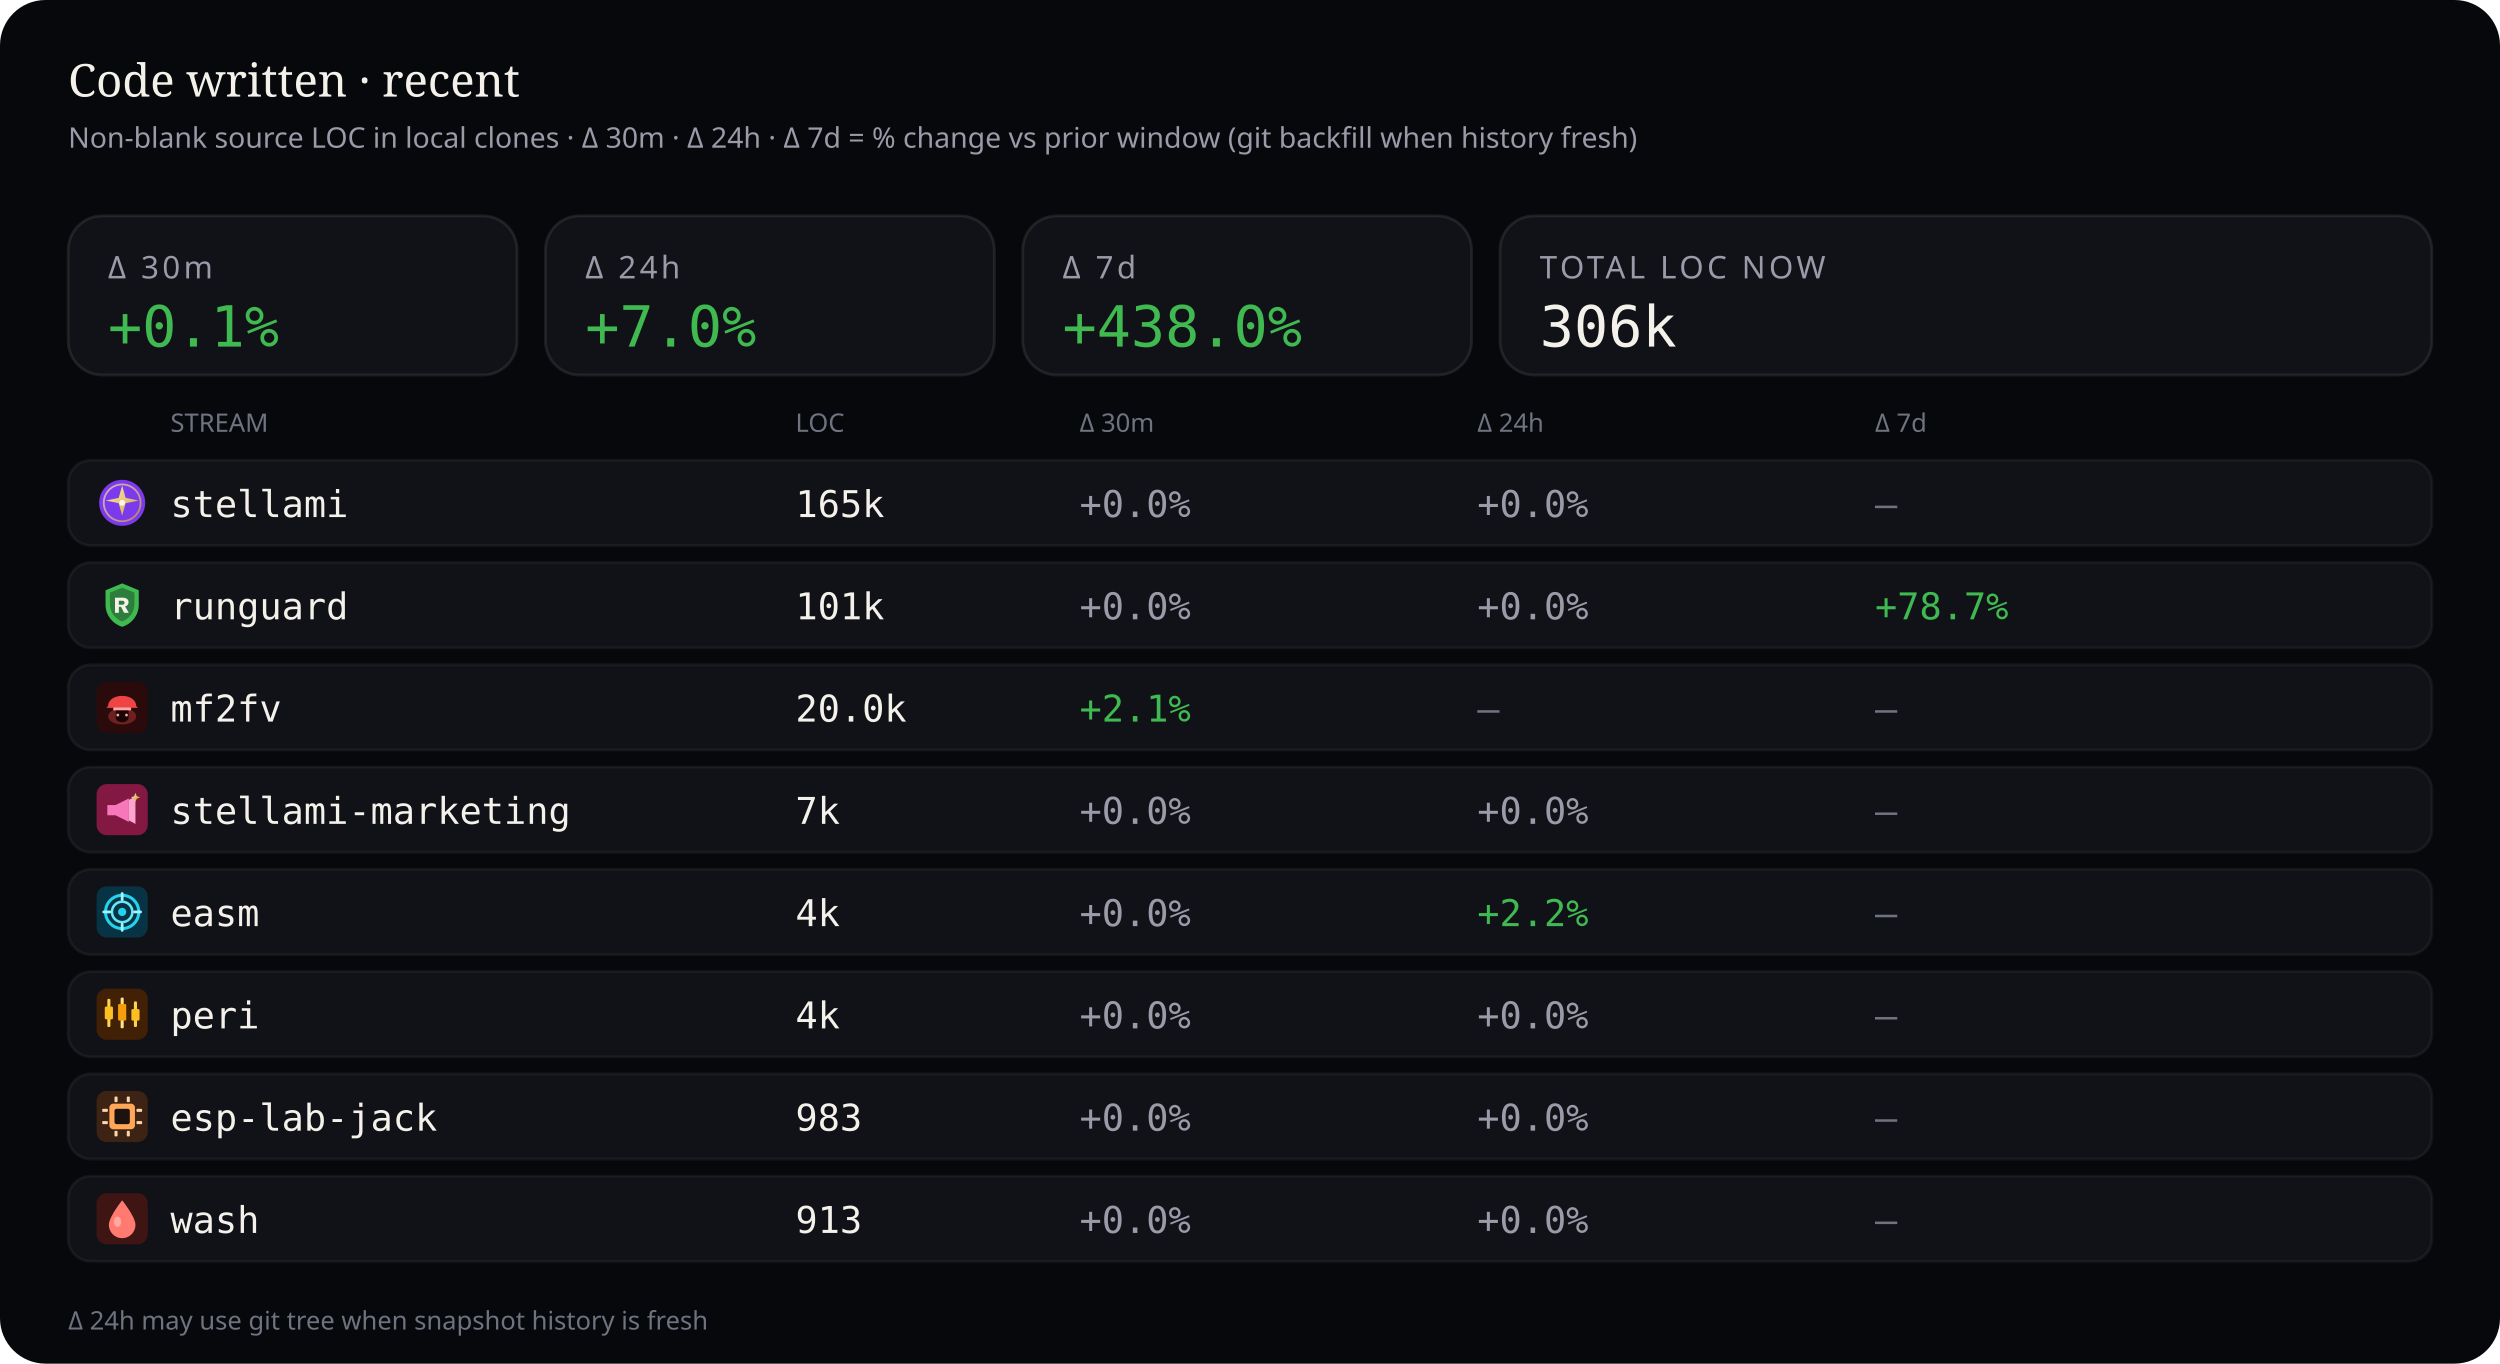
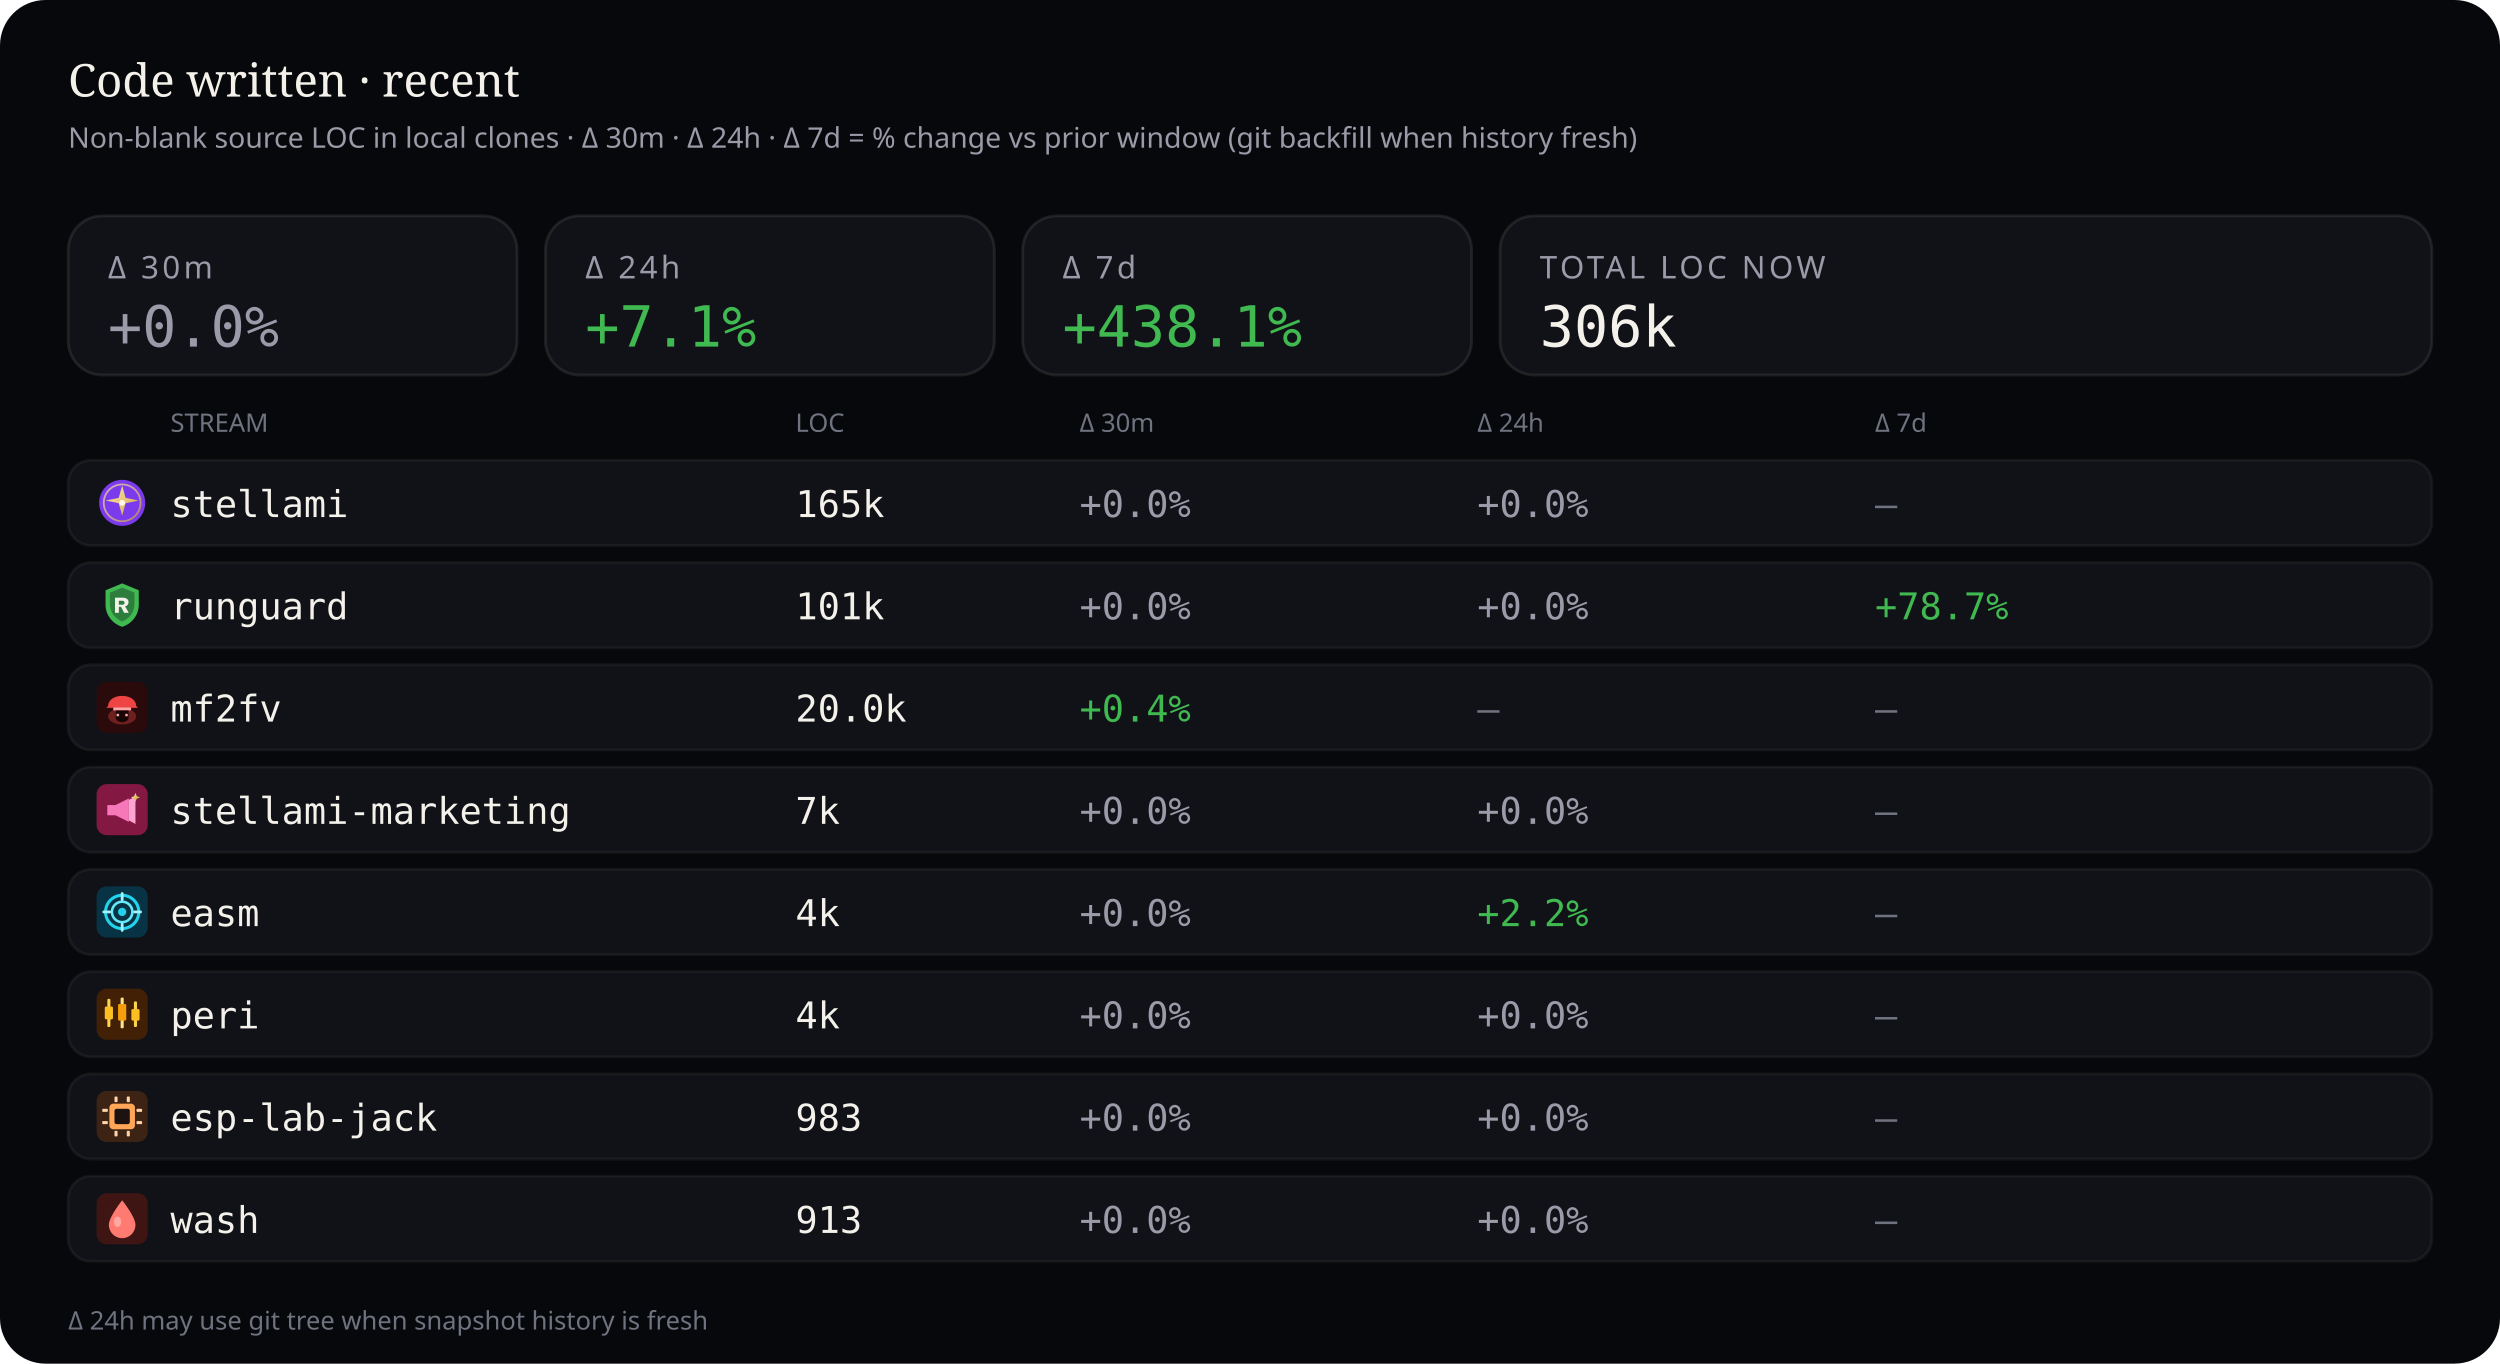
<svg xmlns="http://www.w3.org/2000/svg" viewBox="0 0 880 480" width="880" height="480" role="img" aria-label="Source code LOC deltas — 30 minutes, 24 hours, and 7 days">
  <rect width="880" height="480" rx="16" fill="#07080b" />
  <text x="24" y="34" fill="#f4f1ea" font-size="16" font-family="ui-serif, Georgia, serif">Code written · recent</text>
  <text x="24" y="52" fill="#9a9aa8" font-size="10" font-family="ui-sans-serif, system-ui, sans-serif">Non-blank source LOC in local clones · Δ 30m · Δ 24h · Δ 7d = % change vs prior window (git backfill when history fresh)</text>
  <rect x="24" y="76" width="158" height="56" rx="12" fill="#101218" stroke="rgba(232,228,214,0.10)" />
  <text x="38" y="98" fill="#9a9aa8" font-size="11" font-family="ui-sans-serif, system-ui, sans-serif" letter-spacing="1.2">Δ 30m</text>
-   <text x="38" y="122" fill="#3fb950" font-size="20" font-family="ui-monospace, SFMono-Regular, monospace">+0.1%</text>
+   <text x="38" y="122" fill="#9a9aa8" font-size="20" font-family="ui-monospace, SFMono-Regular, monospace">+0.0%</text>
  <rect x="192" y="76" width="158" height="56" rx="12" fill="#101218" stroke="rgba(232,228,214,0.10)" />
  <text x="206" y="98" fill="#9a9aa8" font-size="11" font-family="ui-sans-serif, system-ui, sans-serif" letter-spacing="1.2">Δ 24h</text>
-   <text x="206" y="122" fill="#3fb950" font-size="20" font-family="ui-monospace, SFMono-Regular, monospace">+7.0%</text>
+   <text x="206" y="122" fill="#3fb950" font-size="20" font-family="ui-monospace, SFMono-Regular, monospace">+7.1%</text>
  <rect x="360" y="76" width="158" height="56" rx="12" fill="#101218" stroke="rgba(232,228,214,0.10)" />
  <text x="374" y="98" fill="#9a9aa8" font-size="11" font-family="ui-sans-serif, system-ui, sans-serif" letter-spacing="1.2">Δ 7d</text>
-   <text x="374" y="122" fill="#3fb950" font-size="20" font-family="ui-monospace, SFMono-Regular, monospace">+438.0%</text>
+   <text x="374" y="122" fill="#3fb950" font-size="20" font-family="ui-monospace, SFMono-Regular, monospace">+438.1%</text>
  <rect x="528" y="76" width="328" height="56" rx="12" fill="#101218" stroke="rgba(232,228,214,0.10)" />
  <text x="542" y="98" fill="#9a9aa8" font-size="11" font-family="ui-sans-serif, system-ui, sans-serif" letter-spacing="1.2">TOTAL LOC NOW</text>
  <text x="542" y="122" fill="#f4f1ea" font-size="20" font-family="ui-monospace, SFMono-Regular, monospace">306k</text>
  <text x="60" y="152" fill="#6f7380" font-size="9" font-family="ui-sans-serif, system-ui, sans-serif">STREAM</text>
  <text x="280" y="152" fill="#6f7380" font-size="9" font-family="ui-sans-serif, system-ui, sans-serif">LOC</text>
  <text x="380" y="152" fill="#6f7380" font-size="9" font-family="ui-sans-serif, system-ui, sans-serif">Δ 30m</text>
  <text x="520" y="152" fill="#6f7380" font-size="9" font-family="ui-sans-serif, system-ui, sans-serif">Δ 24h</text>
  <text x="660" y="152" fill="#6f7380" font-size="9" font-family="ui-sans-serif, system-ui, sans-serif">Δ 7d</text>
  <rect x="24" y="162" width="832" height="30" rx="8" fill="#101218" stroke="rgba(232,228,214,0.06)" />
  <g id="stream_logo_stellami" class="stream_logo" data-stream="stellami" transform="translate(34.0,168.0) scale(0.9)" opacity="1.0">
    <defs>
      <linearGradient id="stream_logo_stellami-stellami-gold" x1="0%" y1="0%" x2="100%" y2="100%">
        <stop offset="0%" stop-color="#f5e6a8" />
        <stop offset="55%" stop-color="#e8c57a" />
        <stop offset="100%" stop-color="#c9a227" />
      </linearGradient>
    </defs>
    <circle cx="10" cy="10" r="9" fill="#7c3aed" />
    <circle cx="10" cy="10" r="7.2" fill="none" stroke="url(#stream_logo_stellami-stellami-gold)" stroke-width="0.7" opacity=".7" />
    <path fill="url(#stream_logo_stellami-stellami-gold)" d="M10 3.2 L11.35 8.05 L16.4 9.1 L11.35 10.15 L10 15 L8.65 10.15 L3.6 9.1 L8.65 8.05 Z" />
    <circle cx="10" cy="10" r="1.15" fill="#fff8e8" />
  </g>
  <use class="stream_logo" data-stream="stellami" href="#stream_logo_stellami" x="34.0" y="168.0" width="18" height="18" opacity="0" />
  <text x="60" y="182" fill="#f4f1ea" font-size="13" font-family="ui-monospace, SFMono-Regular, monospace">stellami</text>
  <text x="280" y="182" fill="#f4f1ea" font-size="13" font-family="ui-monospace, SFMono-Regular, monospace">165k</text>
  <text x="380" y="182" fill="#9a9aa8" font-size="13" font-family="ui-monospace, SFMono-Regular, monospace">+0.0%</text>
  <text x="520" y="182" fill="#9a9aa8" font-size="13" font-family="ui-monospace, SFMono-Regular, monospace">+0.0%</text>
  <text x="660" y="182" fill="#6f7380" font-size="13" font-family="ui-monospace, SFMono-Regular, monospace">—</text>
  <rect x="24" y="198" width="832" height="30" rx="8" fill="#101218" stroke="rgba(232,228,214,0.06)" />
  <g id="stream_logo_runguard" class="stream_logo" data-stream="runguard" transform="translate(34.0,204.0) scale(0.9)" opacity="1.0">
    <path fill="#3fb950" d="M10 1.5 L16.5 4.2 V9.8 C16.5 14.1 13.6 17.4 10 18.5 C6.4 17.4 3.5 14.1 3.5 9.8 V4.2 Z" />
    <path fill="#0d1117" fill-opacity=".35" d="M10 3.2 L14.8 5.1 V9.7 C14.8 12.9 12.6 15.4 10 16.4 C7.4 15.4 5.2 12.9 5.2 9.7 V5.1 Z" />
    <path fill="#f4f1ea" d="M7.2 7.1h3.1c1.35 0 2.2.7 2.2 1.75 0 .85-.5 1.45-1.35 1.65L12.6 13h-1.85l-1.2-2.35H8.7V13H7.2V7.1zm1.5 1.2v1.55h1.35c.55 0 .9-.28.9-.75s-.35-.8-.9-.8H8.7z" />
  </g>
  <use class="stream_logo" data-stream="runguard" href="#stream_logo_runguard" x="34.0" y="204.0" width="18" height="18" opacity="0" />
  <text x="60" y="218" fill="#f4f1ea" font-size="13" font-family="ui-monospace, SFMono-Regular, monospace">runguard</text>
  <text x="280" y="218" fill="#f4f1ea" font-size="13" font-family="ui-monospace, SFMono-Regular, monospace">101k</text>
  <text x="380" y="218" fill="#9a9aa8" font-size="13" font-family="ui-monospace, SFMono-Regular, monospace">+0.0%</text>
  <text x="520" y="218" fill="#9a9aa8" font-size="13" font-family="ui-monospace, SFMono-Regular, monospace">+0.0%</text>
  <text x="660" y="218" fill="#3fb950" font-size="13" font-family="ui-monospace, SFMono-Regular, monospace">+78.7%</text>
  <rect x="24" y="234" width="832" height="30" rx="8" fill="#101218" stroke="rgba(232,228,214,0.06)" />
  <g id="stream_logo_mf2fv" class="stream_logo" data-stream="mf2fv" transform="translate(34.0,240.0) scale(0.9)" opacity="1.0">
    <rect width="20" height="20" rx="4" fill="#2a0a0a" />
    <ellipse cx="10" cy="13.5" rx="5.5" ry="3.2" fill="#ef4444" opacity=".35" />
    <path fill="#ef4444" d="M4.5 9.5 C4.5 7.2 6.8 5.5 10 5.5 S15.5 7.2 15.5 9.5 L16.2 10.2 H3.8 Z" />
    <rect x="6.5" y="10" width="7" height="1.2" rx="0.4" fill="#fca5a5" />
    <path fill="#1a0505" d="M7.5 11.2 h5 v2.8 c0 1-1.1 1.8-2.5 1.8 s-2.5-.8-2.5-1.8 v-2.8z" />
    <circle cx="8.3" cy="13" r="0.55" fill="#fca5a5" />
    <circle cx="11.7" cy="13" r="0.55" fill="#fca5a5" />
  </g>
  <use class="stream_logo" data-stream="mf2fv" href="#stream_logo_mf2fv" x="34.0" y="240.0" width="18" height="18" opacity="0" />
  <text x="60" y="254" fill="#f4f1ea" font-size="13" font-family="ui-monospace, SFMono-Regular, monospace">mf2fv</text>
  <text x="280" y="254" fill="#f4f1ea" font-size="13" font-family="ui-monospace, SFMono-Regular, monospace">20.0k</text>
-   <text x="380" y="254" fill="#3fb950" font-size="13" font-family="ui-monospace, SFMono-Regular, monospace">+2.1%</text>
+   <text x="380" y="254" fill="#3fb950" font-size="13" font-family="ui-monospace, SFMono-Regular, monospace">+0.4%</text>
  <text x="520" y="254" fill="#6f7380" font-size="13" font-family="ui-monospace, SFMono-Regular, monospace">—</text>
  <text x="660" y="254" fill="#6f7380" font-size="13" font-family="ui-monospace, SFMono-Regular, monospace">—</text>
  <rect x="24" y="270" width="832" height="30" rx="8" fill="#101218" stroke="rgba(232,228,214,0.06)" />
  <g id="stream_logo_stellami-marketing" class="stream_logo" data-stream="stellami-marketing" transform="translate(34.0,276.0) scale(0.9)" opacity="1.0">
    <defs>
      <linearGradient id="stream_logo_stellami-marketing-smkt-gold" x1="0%" y1="0%" x2="100%" y2="100%">
        <stop offset="0%" stop-color="#f5e6a8" />
        <stop offset="100%" stop-color="#c9a227" />
      </linearGradient>
    </defs>
    <rect width="20" height="20" rx="4" fill="#831843" />
    <path fill="#f778ba" d="M4.2 8.2h3.2l5.2-2.6v9.2l-5.2-2.6H4.2z" />
    <path fill="#fda4d0" d="M12.6 6.2l2.6-1.4v10.8l-2.6-1.4z" />
    <path fill="url(#stream_logo_stellami-marketing-smkt-gold)" d="M15.2 3.4 L15.7 4.7 L17 5.2 L15.7 5.7 L15.2 7 L14.7 5.7 L13.4 5.2 L14.7 4.7 Z" />
  </g>
  <use class="stream_logo" data-stream="stellami-marketing" href="#stream_logo_stellami-marketing" x="34.0" y="276.0" width="18" height="18" opacity="0" />
  <text x="60" y="290" fill="#f4f1ea" font-size="13" font-family="ui-monospace, SFMono-Regular, monospace">stellami-marketing</text>
  <text x="280" y="290" fill="#f4f1ea" font-size="13" font-family="ui-monospace, SFMono-Regular, monospace">7k</text>
  <text x="380" y="290" fill="#9a9aa8" font-size="13" font-family="ui-monospace, SFMono-Regular, monospace">+0.0%</text>
  <text x="520" y="290" fill="#9a9aa8" font-size="13" font-family="ui-monospace, SFMono-Regular, monospace">+0.0%</text>
  <text x="660" y="290" fill="#6f7380" font-size="13" font-family="ui-monospace, SFMono-Regular, monospace">—</text>
  <rect x="24" y="306" width="832" height="30" rx="8" fill="#101218" stroke="rgba(232,228,214,0.06)" />
  <g id="stream_logo_easm" class="stream_logo" data-stream="easm" transform="translate(34.0,312.0) scale(0.9)" opacity="1.0">
    <rect width="20" height="20" rx="4" fill="#083344" />
    <circle cx="10" cy="10" r="6.5" fill="none" stroke="#22d3ee" stroke-width="1.2" />
    <circle cx="10" cy="10" r="4" fill="none" stroke="#67e8f9" stroke-width="1" />
    <circle cx="10" cy="10" r="1.6" fill="#22d3ee" />
    <path d="M10 2.8 V5.2 M10 14.8 V17.2 M2.8 10 H5.2 M14.8 10 H17.2" stroke="#a5f3fc" stroke-width="1.1" stroke-linecap="round" />
  </g>
  <use class="stream_logo" data-stream="easm" href="#stream_logo_easm" x="34.0" y="312.0" width="18" height="18" opacity="0" />
  <text x="60" y="326" fill="#f4f1ea" font-size="13" font-family="ui-monospace, SFMono-Regular, monospace">easm</text>
  <text x="280" y="326" fill="#f4f1ea" font-size="13" font-family="ui-monospace, SFMono-Regular, monospace">4k</text>
  <text x="380" y="326" fill="#9a9aa8" font-size="13" font-family="ui-monospace, SFMono-Regular, monospace">+0.0%</text>
  <text x="520" y="326" fill="#3fb950" font-size="13" font-family="ui-monospace, SFMono-Regular, monospace">+2.2%</text>
  <text x="660" y="326" fill="#6f7380" font-size="13" font-family="ui-monospace, SFMono-Regular, monospace">—</text>
  <rect x="24" y="342" width="832" height="30" rx="8" fill="#101218" stroke="rgba(232,228,214,0.06)" />
  <g id="stream_logo_peri" class="stream_logo" data-stream="peri" transform="translate(34.0,348.0) scale(0.9)" opacity="1.0">
    <rect width="20" height="20" rx="4" fill="#422006" />
    <rect x="4.2" y="4" width="1.2" height="11" rx="0.4" fill="#fcd34d" />
    <rect x="3.2" y="7" width="3.2" height="5" rx="0.5" fill="#fbbf24" />
    <rect x="9.4" y="3.5" width="1.2" height="12" rx="0.4" fill="#fde68a" />
    <rect x="8.4" y="6" width="3.2" height="6.5" rx="0.5" fill="#f59e0b" />
    <rect x="14.6" y="5" width="1.2" height="10" rx="0.4" fill="#fcd34d" />
    <rect x="13.6" y="8" width="3.2" height="4.5" rx="0.5" fill="#fbbf24" />
  </g>
  <use class="stream_logo" data-stream="peri" href="#stream_logo_peri" x="34.0" y="348.0" width="18" height="18" opacity="0" />
  <text x="60" y="362" fill="#f4f1ea" font-size="13" font-family="ui-monospace, SFMono-Regular, monospace">peri</text>
  <text x="280" y="362" fill="#f4f1ea" font-size="13" font-family="ui-monospace, SFMono-Regular, monospace">4k</text>
  <text x="380" y="362" fill="#9a9aa8" font-size="13" font-family="ui-monospace, SFMono-Regular, monospace">+0.0%</text>
  <text x="520" y="362" fill="#9a9aa8" font-size="13" font-family="ui-monospace, SFMono-Regular, monospace">+0.0%</text>
  <text x="660" y="362" fill="#6f7380" font-size="13" font-family="ui-monospace, SFMono-Regular, monospace">—</text>
  <rect x="24" y="378" width="832" height="30" rx="8" fill="#101218" stroke="rgba(232,228,214,0.06)" />
  <g id="stream_logo_esp-lab-jack" class="stream_logo" data-stream="esp-lab-jack" transform="translate(34.0,384.0) scale(0.9)" opacity="1.0">
    <rect width="20" height="20" rx="4" fill="#3d2314" />
    <rect x="5" y="5" width="10" height="10" rx="1.5" fill="#ffa657" />
    <rect x="7" y="7" width="6" height="6" rx="0.8" fill="#1c1210" />
    <rect x="2.2" y="7" width="2.2" height="1.2" rx="0.3" fill="#ffd4a8" />
    <rect x="2.2" y="11.8" width="2.2" height="1.2" rx="0.3" fill="#ffd4a8" />
    <rect x="15.6" y="7" width="2.2" height="1.2" rx="0.3" fill="#ffd4a8" />
    <rect x="15.6" y="11.8" width="2.2" height="1.2" rx="0.3" fill="#ffd4a8" />
    <rect x="7" y="2.2" width="1.2" height="2.2" rx="0.3" fill="#ffd4a8" />
    <rect x="11.8" y="2.2" width="1.2" height="2.2" rx="0.3" fill="#ffd4a8" />
    <rect x="7" y="15.6" width="1.2" height="2.2" rx="0.3" fill="#ffd4a8" />
    <rect x="11.8" y="15.6" width="1.2" height="2.2" rx="0.3" fill="#ffd4a8" />
  </g>
  <use class="stream_logo" data-stream="esp-lab-jack" href="#stream_logo_esp-lab-jack" x="34.0" y="384.0" width="18" height="18" opacity="0" />
  <text x="60" y="398" fill="#f4f1ea" font-size="13" font-family="ui-monospace, SFMono-Regular, monospace">esp-lab-jack</text>
  <text x="280" y="398" fill="#f4f1ea" font-size="13" font-family="ui-monospace, SFMono-Regular, monospace">983</text>
  <text x="380" y="398" fill="#9a9aa8" font-size="13" font-family="ui-monospace, SFMono-Regular, monospace">+0.0%</text>
  <text x="520" y="398" fill="#9a9aa8" font-size="13" font-family="ui-monospace, SFMono-Regular, monospace">+0.0%</text>
  <text x="660" y="398" fill="#6f7380" font-size="13" font-family="ui-monospace, SFMono-Regular, monospace">—</text>
  <rect x="24" y="414" width="832" height="30" rx="8" fill="#101218" stroke="rgba(232,228,214,0.06)" />
  <g id="stream_logo_wash" class="stream_logo" data-stream="wash" transform="translate(34.0,420.0) scale(0.9)" opacity="1.0">
    <rect width="20" height="20" rx="4" fill="#3f1513" />
    <path fill="#ff7b72" d="M10 2.8 C10 2.8 15.2 9.2 15.2 12.4 A5.2 5.2 0 0 1 4.8 12.4 C4.8 9.2 10 2.8 10 2.8 Z" />
    <ellipse cx="8.2" cy="11.2" rx="1.4" ry="2" fill="#ffd0cc" opacity=".55" />
  </g>
  <use class="stream_logo" data-stream="wash" href="#stream_logo_wash" x="34.0" y="420.0" width="18" height="18" opacity="0" />
  <text x="60" y="434" fill="#f4f1ea" font-size="13" font-family="ui-monospace, SFMono-Regular, monospace">wash</text>
  <text x="280" y="434" fill="#f4f1ea" font-size="13" font-family="ui-monospace, SFMono-Regular, monospace">913</text>
  <text x="380" y="434" fill="#9a9aa8" font-size="13" font-family="ui-monospace, SFMono-Regular, monospace">+0.0%</text>
  <text x="520" y="434" fill="#9a9aa8" font-size="13" font-family="ui-monospace, SFMono-Regular, monospace">+0.0%</text>
  <text x="660" y="434" fill="#6f7380" font-size="13" font-family="ui-monospace, SFMono-Regular, monospace">—</text>
  <text x="24" y="468" fill="#6f7380" font-size="9" font-family="ui-sans-serif, system-ui, sans-serif">Δ 24h may use git tree when snapshot history is fresh</text>
</svg>
